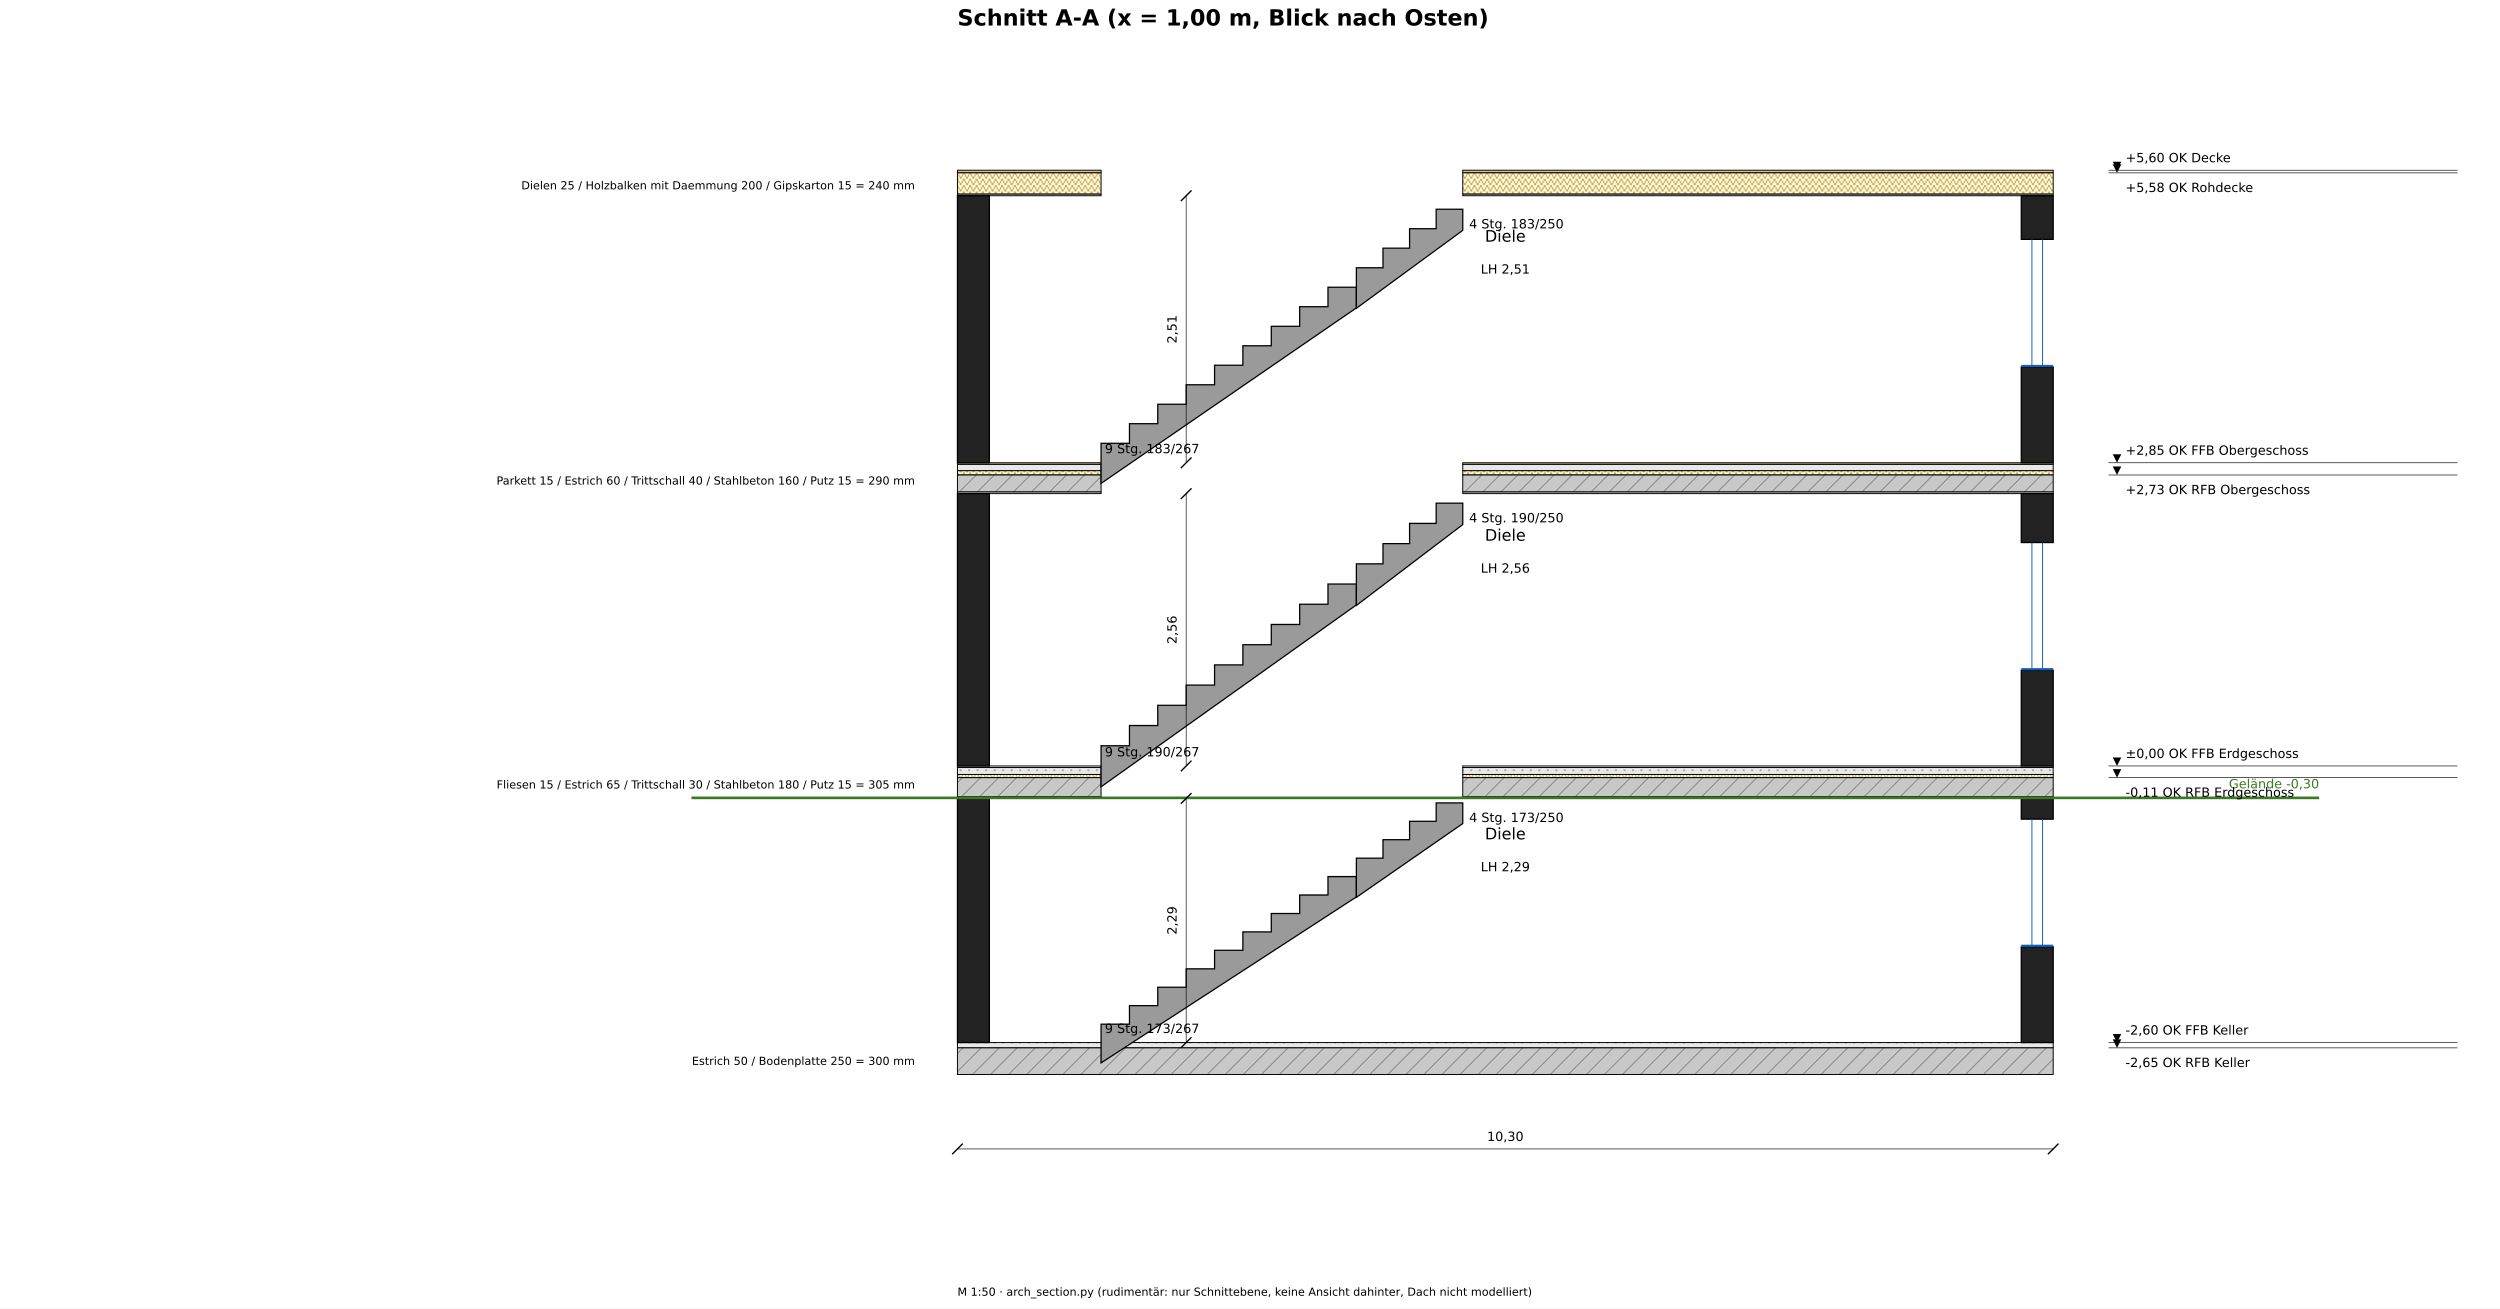
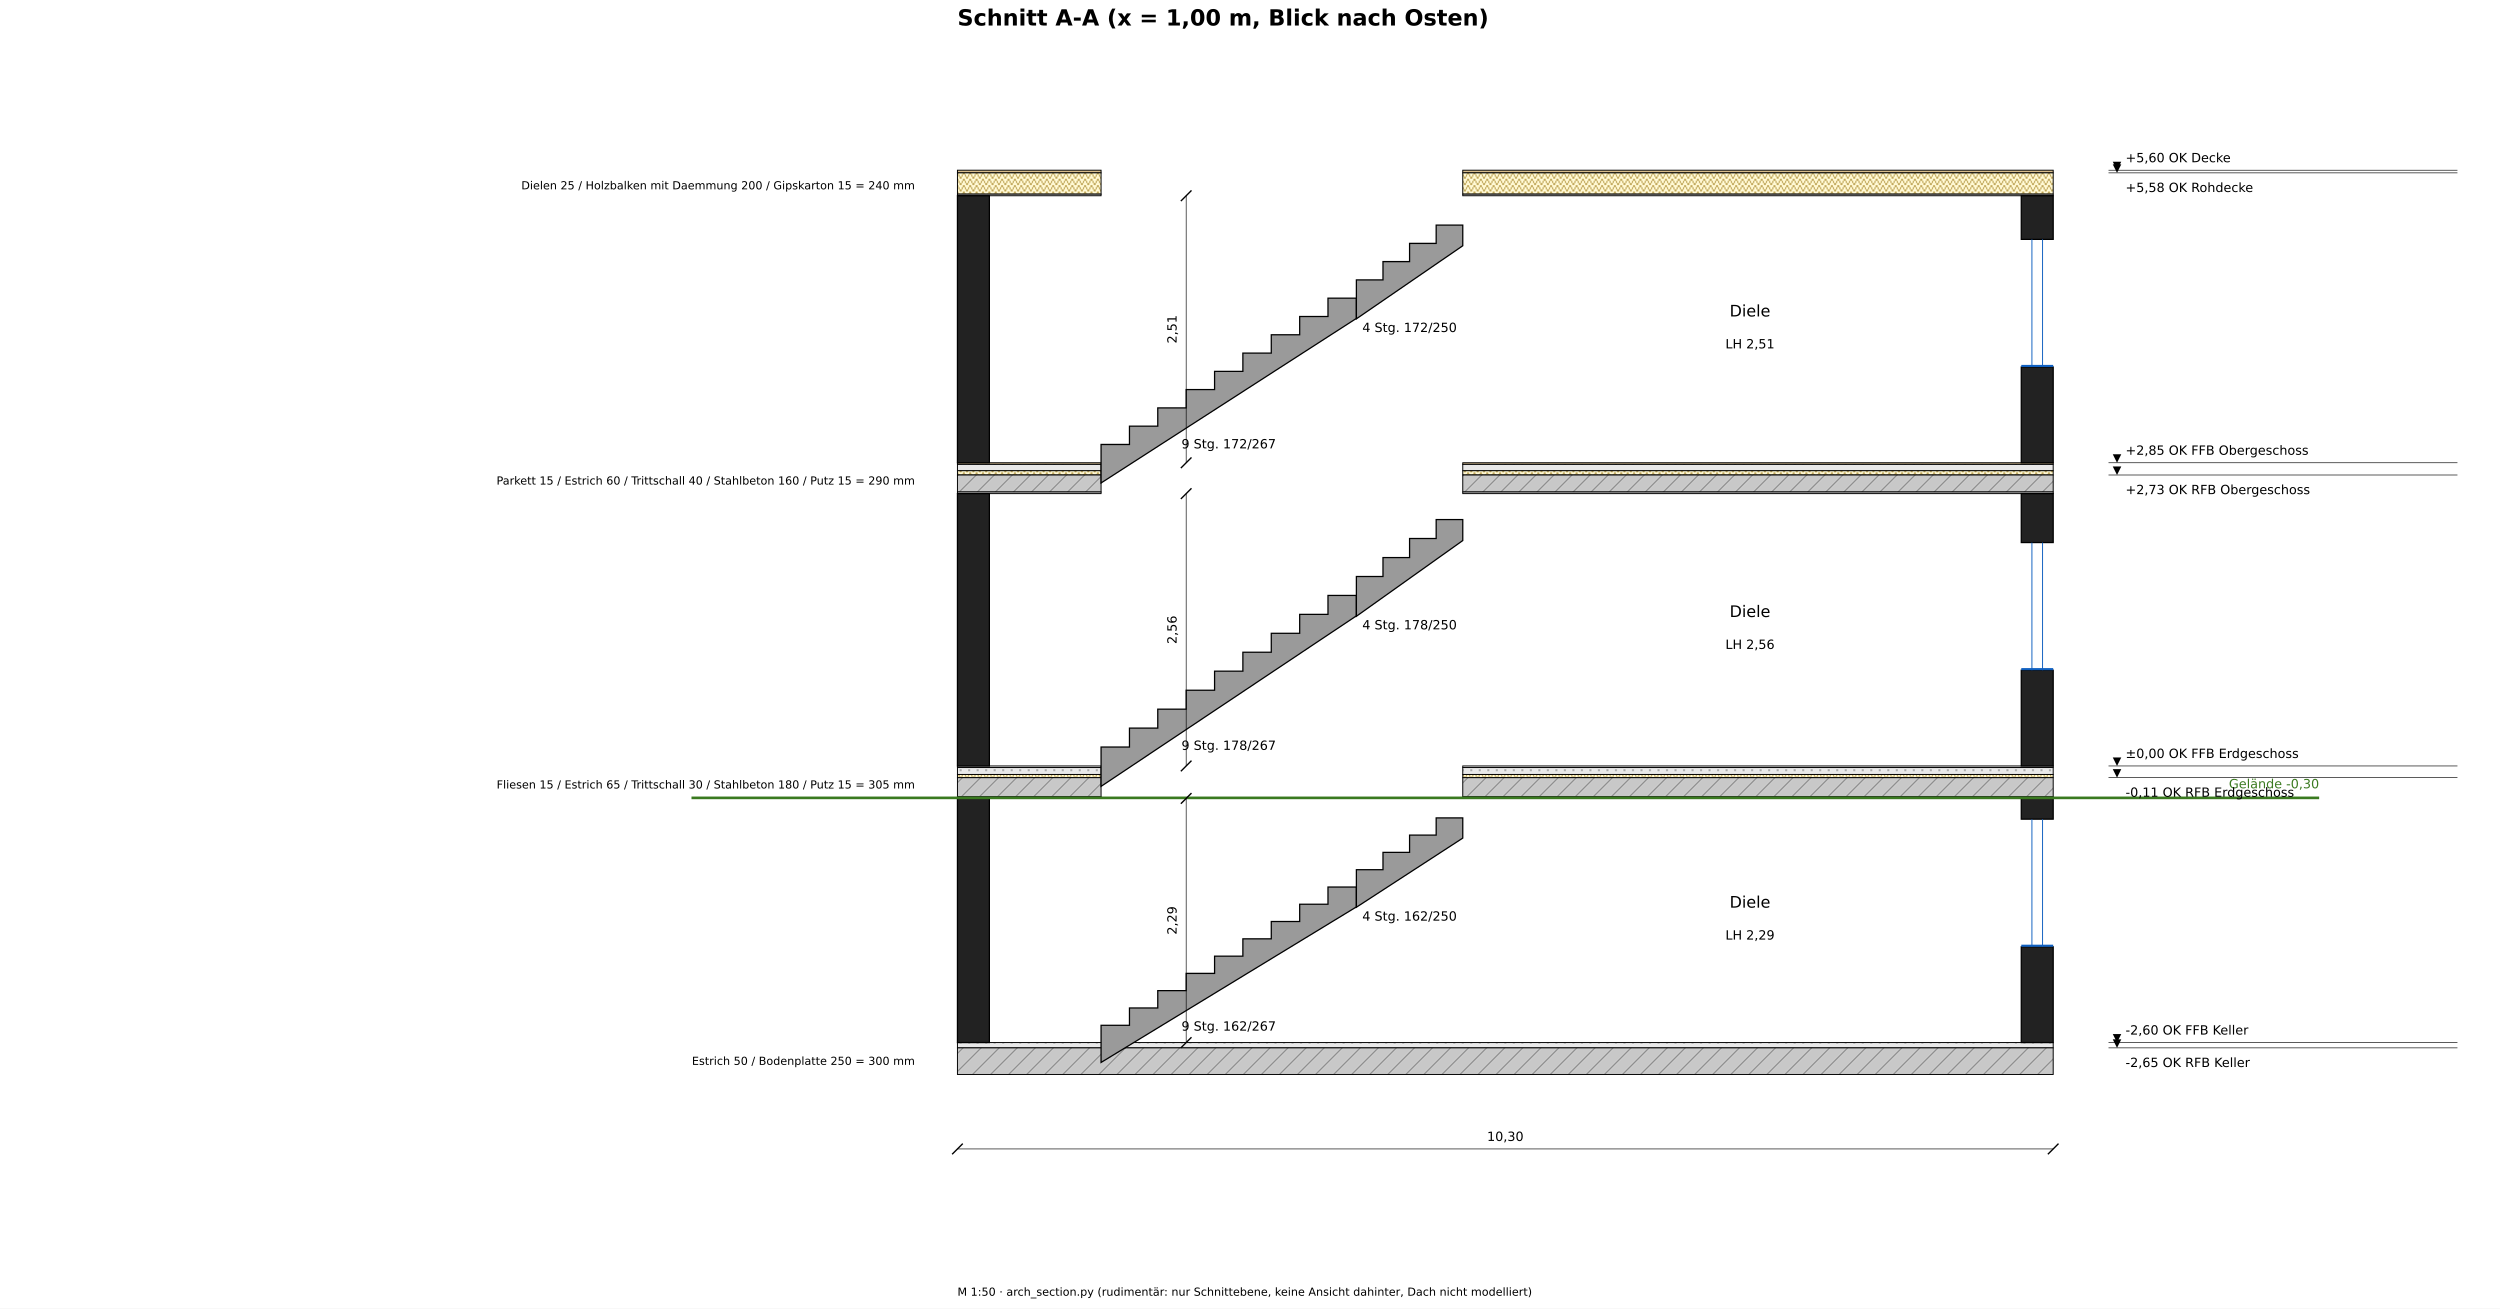
<svg xmlns="http://www.w3.org/2000/svg" width="470.0mm" height="246.0mm" viewBox="-9150 -7200 23500 12300" font-family="DejaVu Sans, sans-serif">
  <defs>
    <pattern id="concrete" patternUnits="userSpaceOnUse" width="120" height="120" patternTransform="rotate(45)">
      <rect width="120" height="120" fill="#c8c8c8" />
      <line x1="0" y1="0" x2="0" y2="120" stroke="#555" stroke-width="10" />
    </pattern>
    <pattern id="screed" patternUnits="userSpaceOnUse" width="80" height="80">
      <rect width="80" height="80" fill="#e8e8e8" />
      <circle cx="40" cy="40" r="8" fill="#777" />
    </pattern>
    <pattern id="insulation" patternUnits="userSpaceOnUse" width="120" height="60">
      <rect width="120" height="60" fill="#fff6d0" />
      <path d="M0 60 L30 0 L60 60 L90 0 L120 60" fill="none" stroke="#a08020" stroke-width="6" />
    </pattern>
    <pattern id="wood" patternUnits="userSpaceOnUse" width="200" height="40">
      <rect width="200" height="40" fill="#e9cf9f" />
      <line x1="0" y1="20" x2="200" y2="20" stroke="#8a6a30" stroke-width="5" />
    </pattern>
    <pattern id="plaster" patternUnits="userSpaceOnUse" width="50" height="50">
      <rect width="50" height="50" fill="#f7f7f7" />
    </pattern>
    <pattern id="todo" patternUnits="userSpaceOnUse" width="150" height="150" patternTransform="rotate(45)">
      <rect width="150" height="150" fill="#ffe0e0" />
      <line x1="0" y1="0" x2="0" y2="150" stroke="#e05050" stroke-width="8" />
    </pattern>
  </defs>
  <rect x="-9150.0" y="-7200" width="23500.0" height="12300.0" fill="white" />
  <rect x="-150" y="2600" width="10300" height="50" fill="url(#screed)" stroke="#000" stroke-width="9" />
  <rect x="-150" y="2650" width="10300" height="250" fill="url(#concrete)" stroke="#000" stroke-width="9" />
  <rect x="-150" y="0" width="1350" height="15" fill="url(#plaster)" stroke="#000" stroke-width="9" />
  <rect x="4600" y="0" width="5550" height="15" fill="url(#plaster)" stroke="#000" stroke-width="9" />
  <rect x="-150" y="15" width="1350" height="65" fill="url(#screed)" stroke="#000" stroke-width="9" />
  <rect x="4600" y="15" width="5550" height="65" fill="url(#screed)" stroke="#000" stroke-width="9" />
  <rect x="-150" y="80" width="1350" height="30" fill="url(#insulation)" stroke="#000" stroke-width="9" />
  <rect x="4600" y="80" width="5550" height="30" fill="url(#insulation)" stroke="#000" stroke-width="9" />
  <rect x="-150" y="110" width="1350" height="180" fill="url(#concrete)" stroke="#000" stroke-width="9" />
  <rect x="4600" y="110" width="5550" height="180" fill="url(#concrete)" stroke="#000" stroke-width="9" />
  <rect x="-150" y="290" width="1350" height="15" fill="url(#plaster)" stroke="#000" stroke-width="9" />
  <rect x="4600" y="290" width="5550" height="15" fill="url(#plaster)" stroke="#000" stroke-width="9" />
  <rect x="-150" y="-2850" width="1350" height="15" fill="url(#wood)" stroke="#000" stroke-width="9" />
  <rect x="4600" y="-2850" width="5550" height="15" fill="url(#wood)" stroke="#000" stroke-width="9" />
  <rect x="-150" y="-2835" width="1350" height="60" fill="url(#screed)" stroke="#000" stroke-width="9" />
  <rect x="4600" y="-2835" width="5550" height="60" fill="url(#screed)" stroke="#000" stroke-width="9" />
  <rect x="-150" y="-2775" width="1350" height="40" fill="url(#insulation)" stroke="#000" stroke-width="9" />
  <rect x="4600" y="-2775" width="5550" height="40" fill="url(#insulation)" stroke="#000" stroke-width="9" />
  <rect x="-150" y="-2735" width="1350" height="160" fill="url(#concrete)" stroke="#000" stroke-width="9" />
  <rect x="4600" y="-2735" width="5550" height="160" fill="url(#concrete)" stroke="#000" stroke-width="9" />
  <rect x="-150" y="-2575" width="1350" height="15" fill="url(#plaster)" stroke="#000" stroke-width="9" />
  <rect x="4600" y="-2575" width="5550" height="15" fill="url(#plaster)" stroke="#000" stroke-width="9" />
  <rect x="-150" y="-5600" width="1350" height="25" fill="url(#wood)" stroke="#000" stroke-width="9" />
  <rect x="4600" y="-5600" width="5550" height="25" fill="url(#wood)" stroke="#000" stroke-width="9" />
  <rect x="-150" y="-5575" width="1350" height="200" fill="url(#insulation)" stroke="#000" stroke-width="9" />
  <rect x="4600" y="-5575" width="5550" height="200" fill="url(#insulation)" stroke="#000" stroke-width="9" />
  <rect x="-150" y="-5375" width="1350" height="15" fill="#dddddd" stroke="#000" stroke-width="9" />
  <rect x="4600" y="-5375" width="5550" height="15" fill="#dddddd" stroke="#000" stroke-width="9" />
  <rect x="-150" y="305" width="300" height="2295" fill="#222" stroke="#000" stroke-width="12" />
  <rect x="9850" y="1700" width="300" height="900" fill="#222" stroke="#000" stroke-width="12" />
  <rect x="9850" y="305" width="300" height="195" fill="#222" stroke="#000" stroke-width="12" />
  <rect x="-150" y="-2560" width="300" height="2560" fill="#222" stroke="#000" stroke-width="12" />
  <rect x="9850" y="-900" width="300" height="900" fill="#222" stroke="#000" stroke-width="12" />
  <rect x="9850" y="-2560" width="300" height="460" fill="#222" stroke="#000" stroke-width="12" />
  <rect x="-150" y="-5360" width="300" height="2510" fill="#222" stroke="#000" stroke-width="12" />
  <rect x="9850" y="-3750" width="300" height="900" fill="#222" stroke="#000" stroke-width="12" />
  <rect x="9850" y="-5360" width="300" height="410" fill="#222" stroke="#000" stroke-width="12" />
  <line x1="9950" y1="1700" x2="9950" y2="500" stroke="#1060c0" stroke-width="9" />
  <line x1="10050" y1="1700" x2="10050" y2="500" stroke="#1060c0" stroke-width="9" />
  <rect x="9850" y="1680" width="300" height="20" fill="#1060c0" />
  <line x1="9950" y1="-900" x2="9950" y2="-2100" stroke="#1060c0" stroke-width="9" />
  <line x1="10050" y1="-900" x2="10050" y2="-2100" stroke="#1060c0" stroke-width="9" />
  <rect x="9850" y="-920" width="300" height="20" fill="#1060c0" />
  <line x1="9950" y1="-3750" x2="9950" y2="-4950" stroke="#1060c0" stroke-width="9" />
  <line x1="10050" y1="-3750" x2="10050" y2="-4950" stroke="#1060c0" stroke-width="9" />
  <rect x="9850" y="-3770" width="300" height="20" fill="#1060c0" />
-   <polygon points="1200,2600 1200,2427 1467,2427 1467,2253 1733,2253 1733,2080 2000,2080 2000,1907 2267,1907 2267,1733 2533,1733 2533,1560 2800,1560 2800,1387 3067,1387 3067,1213 3333,1213 3333,1040 3600,1040 3600,1231 1200,2791" fill="#9a9a9a" stroke="#000" stroke-width="12" />
-   <text x="1680" y="2510" font-size="120" text-anchor="middle">9 Stg. 173/267</text>
-   <polygon points="3600,1040 3600,867 3850,867 3850,693 4100,693 4100,520 4350,520 4350,347 4600,347 4600,541 3600,1235" fill="#9a9a9a" stroke="#000" stroke-width="12" />
-   <text x="4660" y="527" font-size="120" text-anchor="start">4 Stg. 173/250</text>
-   <polygon points="1200,-0 1200,-190 1467,-190 1467,-380 1733,-380 1733,-570 2000,-570 2000,-760 2267,-760 2267,-950 2533,-950 2533,-1140 2800,-1140 2800,-1330 3067,-1330 3067,-1520 3333,-1520 3333,-1710 3600,-1710 3600,-1514 1200,196" fill="#9a9a9a" stroke="#000" stroke-width="12" />
-   <text x="1680" y="-90" font-size="120" text-anchor="middle">9 Stg. 190/267</text>
-   <polygon points="3600,-1710 3600,-1900 3850,-1900 3850,-2090 4100,-2090 4100,-2280 4350,-2280 4350,-2470 4600,-2470 4600,-2269 3600,-1509" fill="#9a9a9a" stroke="#000" stroke-width="12" />
-   <text x="4660" y="-2290" font-size="120" text-anchor="start">4 Stg. 190/250</text>
-   <polygon points="1200,-2850 1200,-3033 1467,-3033 1467,-3217 1733,-3217 1733,-3400 2000,-3400 2000,-3583 2267,-3583 2267,-3767 2533,-3767 2533,-3950 2800,-3950 2800,-4133 3067,-4133 3067,-4317 3333,-4317 3333,-4500 3600,-4500 3600,-4306 1200,-2656" fill="#9a9a9a" stroke="#000" stroke-width="12" />
-   <text x="1680" y="-2940" font-size="120" text-anchor="middle">9 Stg. 183/267</text>
-   <polygon points="3600,-4500 3600,-4683 3850,-4683 3850,-4867 4100,-4867 4100,-5050 4350,-5050 4350,-5233 4600,-5233 4600,-5035 3600,-4302" fill="#9a9a9a" stroke="#000" stroke-width="12" />
-   <text x="4660" y="-5053" font-size="120" text-anchor="start">4 Stg. 183/250</text>
+   <polygon points="1200,2600 1200,2438 1467,2438 1467,2275 1733,2275 1733,2112 2000,2112 2000,1950 2267,1950 2267,1788 2533,1788 2533,1625 2800,1625 2800,1462 3067,1462 3067,1300 3333,1300 3333,1138 3600,1138 3600,1325 1200,2787" fill="#9a9a9a" stroke="#000" stroke-width="12" />
+   <text x="2400" y="2488" font-size="120" text-anchor="middle">9 Stg. 162/267</text>
+   <polygon points="3600,1138 3600,975 3850,975 3850,812 4100,812 4100,650 4350,650 4350,488 4600,488 4600,678 3600,1328" fill="#9a9a9a" stroke="#000" stroke-width="12" />
+   <text x="4100" y="1454" font-size="120" text-anchor="middle">4 Stg. 162/250</text>
+   <polygon points="1200,-0 1200,-178 1467,-178 1467,-356 1733,-356 1733,-534 2000,-534 2000,-712 2267,-712 2267,-891 2533,-891 2533,-1069 2800,-1069 2800,-1247 3067,-1247 3067,-1425 3333,-1425 3333,-1603 3600,-1603 3600,-1411 1200,192" fill="#9a9a9a" stroke="#000" stroke-width="12" />
+   <text x="2400" y="-151" font-size="120" text-anchor="middle">9 Stg. 178/267</text>
+   <polygon points="3600,-1603 3600,-1781 3850,-1781 3850,-1959 4100,-1959 4100,-2138 4350,-2138 4350,-2316 4600,-2316 4600,-2119 3600,-1407" fill="#9a9a9a" stroke="#000" stroke-width="12" />
+   <text x="4100" y="-1284" font-size="120" text-anchor="middle">4 Stg. 178/250</text>
+   <polygon points="1200,-2850 1200,-3022 1467,-3022 1467,-3194 1733,-3194 1733,-3366 2000,-3366 2000,-3538 2267,-3538 2267,-3709 2533,-3709 2533,-3881 2800,-3881 2800,-4053 3067,-4053 3067,-4225 3333,-4225 3333,-4397 3600,-4397 3600,-4207 1200,-2660" fill="#9a9a9a" stroke="#000" stroke-width="12" />
+   <text x="2400" y="-2985" font-size="120" text-anchor="middle">9 Stg. 172/267</text>
+   <polygon points="3600,-4397 3600,-4569 3850,-4569 3850,-4741 4100,-4741 4100,-4912 4350,-4912 4350,-5084 4600,-5084 4600,-4890 3600,-4203" fill="#9a9a9a" stroke="#000" stroke-width="12" />
+   <text x="4100" y="-4079" font-size="120" text-anchor="middle">4 Stg. 172/250</text>
  <line x1="-2650" y1="300" x2="12650" y2="300" stroke="#3a7a20" stroke-width="25" />
  <text x="12650" y="210" font-size="120" text-anchor="end" fill="#3a7a20">Gelände -0,30</text>
-   <text x="5000" y="690" font-size="150" text-anchor="middle">Diele</text>
-   <text x="5000" y="990" font-size="120" text-anchor="middle">LH 2,29</text>
-   <text x="5000" y="-2117" font-size="150" text-anchor="middle">Diele</text>
-   <text x="5000" y="-1817" font-size="120" text-anchor="middle">LH 2,56</text>
-   <text x="5000" y="-4928" font-size="150" text-anchor="middle">Diele</text>
-   <text x="5000" y="-4628" font-size="120" text-anchor="middle">LH 2,51</text>
+   <text x="7300" y="1332" font-size="150" text-anchor="middle">Diele</text>
+   <text x="7300" y="1632" font-size="120" text-anchor="middle">LH 2,29</text>
+   <text x="7300" y="-1400" font-size="150" text-anchor="middle">Diele</text>
+   <text x="7300" y="-1100" font-size="120" text-anchor="middle">LH 2,56</text>
+   <text x="7300" y="-4225" font-size="150" text-anchor="middle">Diele</text>
+   <text x="7300" y="-3925" font-size="120" text-anchor="middle">LH 2,51</text>
  <text x="-550" y="2810" font-size="105" text-anchor="end" fill="#000">Estrich 50 / Bodenplatte 250 = 300 mm</text>
  <text x="-550" y="212" font-size="105" text-anchor="end" fill="#000">Fliesen 15 / Estrich 65 / Trittschall 30 / Stahlbeton 180 / Putz 15 = 305 mm</text>
  <text x="-550" y="-2645" font-size="105" text-anchor="end" fill="#000">Parkett 15 / Estrich 60 / Trittschall 40 / Stahlbeton 160 / Putz 15 = 290 mm</text>
  <text x="-550" y="-5420" font-size="105" text-anchor="end" fill="#000">Dielen 25 / Holzbalken mit Daemmung 200 / Gipskarton 15 = 240 mm</text>
  <path d="M10750 2600 l-40 -80 h80 z" fill="#000" />
  <line x1="10670" y1="2600" x2="13950" y2="2600" stroke="#000" stroke-width="6" />
  <text x="10830" y="2525" font-size="120">-2,60  OK FFB Keller</text>
  <path d="M10750 2650 l-40 -80 h80 z" fill="#000" />
  <line x1="10670" y1="2650" x2="13950" y2="2650" stroke="#000" stroke-width="6" />
  <text x="10830" y="2830" font-size="120">-2,65  OK RFB Keller</text>
  <path d="M10750 0 l-40 -80 h80 z" fill="#000" />
  <line x1="10670" y1="0" x2="13950" y2="0" stroke="#000" stroke-width="6" />
  <text x="10830" y="-75" font-size="120">±0,00  OK FFB Erdgeschoss</text>
  <path d="M10750 110 l-40 -80 h80 z" fill="#000" />
  <line x1="10670" y1="110" x2="13950" y2="110" stroke="#000" stroke-width="6" />
  <text x="10830" y="290" font-size="120">-0,11  OK RFB Erdgeschoss</text>
  <path d="M10750 -2850 l-40 -80 h80 z" fill="#000" />
  <line x1="10670" y1="-2850" x2="13950" y2="-2850" stroke="#000" stroke-width="6" />
  <text x="10830" y="-2925" font-size="120">+2,85  OK FFB Obergeschoss</text>
  <path d="M10750 -2735 l-40 -80 h80 z" fill="#000" />
  <line x1="10670" y1="-2735" x2="13950" y2="-2735" stroke="#000" stroke-width="6" />
  <text x="10830" y="-2555" font-size="120">+2,73  OK RFB Obergeschoss</text>
  <path d="M10750 -5600 l-40 -80 h80 z" fill="#000" />
  <line x1="10670" y1="-5600" x2="13950" y2="-5600" stroke="#000" stroke-width="6" />
  <text x="10830" y="-5675" font-size="120">+5,60  OK Decke</text>
  <path d="M10750 -5575 l-40 -80 h80 z" fill="#000" />
  <line x1="10670" y1="-5575" x2="13950" y2="-5575" stroke="#000" stroke-width="6" />
  <text x="10830" y="-5395" font-size="120">+5,58  OK Rohdecke</text>
  <line x1="2000" y1="2600" x2="2000" y2="305" stroke="#000" stroke-width="6" />
  <line x1="1950" y1="2650" x2="2050" y2="2550" stroke="#000" stroke-width="13" />
  <line x1="1950" y1="355" x2="2050" y2="255" stroke="#000" stroke-width="13" />
  <text x="1910" y="1452" font-size="120" text-anchor="middle" transform="rotate(-90 1910 1452)">2,29</text>
  <line x1="2000" y1="0" x2="2000" y2="-2560" stroke="#000" stroke-width="6" />
  <line x1="1950" y1="50" x2="2050" y2="-50" stroke="#000" stroke-width="13" />
  <line x1="1950" y1="-2510" x2="2050" y2="-2610" stroke="#000" stroke-width="13" />
  <text x="1910" y="-1280" font-size="120" text-anchor="middle" transform="rotate(-90 1910 -1280)">2,56</text>
  <line x1="2000" y1="-2850" x2="2000" y2="-5360" stroke="#000" stroke-width="6" />
  <line x1="1950" y1="-2800" x2="2050" y2="-2900" stroke="#000" stroke-width="13" />
  <line x1="1950" y1="-5310" x2="2050" y2="-5410" stroke="#000" stroke-width="13" />
  <text x="1910" y="-4105" font-size="120" text-anchor="middle" transform="rotate(-90 1910 -4105)">2,51</text>
  <line x1="-150" y1="3600" x2="10150" y2="3600" stroke="#000" stroke-width="6" />
  <line x1="-200" y1="3650" x2="-100" y2="3550" stroke="#000" stroke-width="13" />
  <line x1="10100" y1="3650" x2="10200" y2="3550" stroke="#000" stroke-width="13" />
  <text x="5000" y="3525" font-size="120" text-anchor="middle">10,30</text>
  <text x="-150" y="-6960" font-size="210" font-weight="bold">Schnitt A-A  (x = 1,00 m, Blick nach Osten)</text>
  <text x="-150" y="4980" font-size="105">M 1:50 · arch_section.py (rudimentär: nur Schnittebene, keine Ansicht dahinter, Dach nicht modelliert)</text>
</svg>
